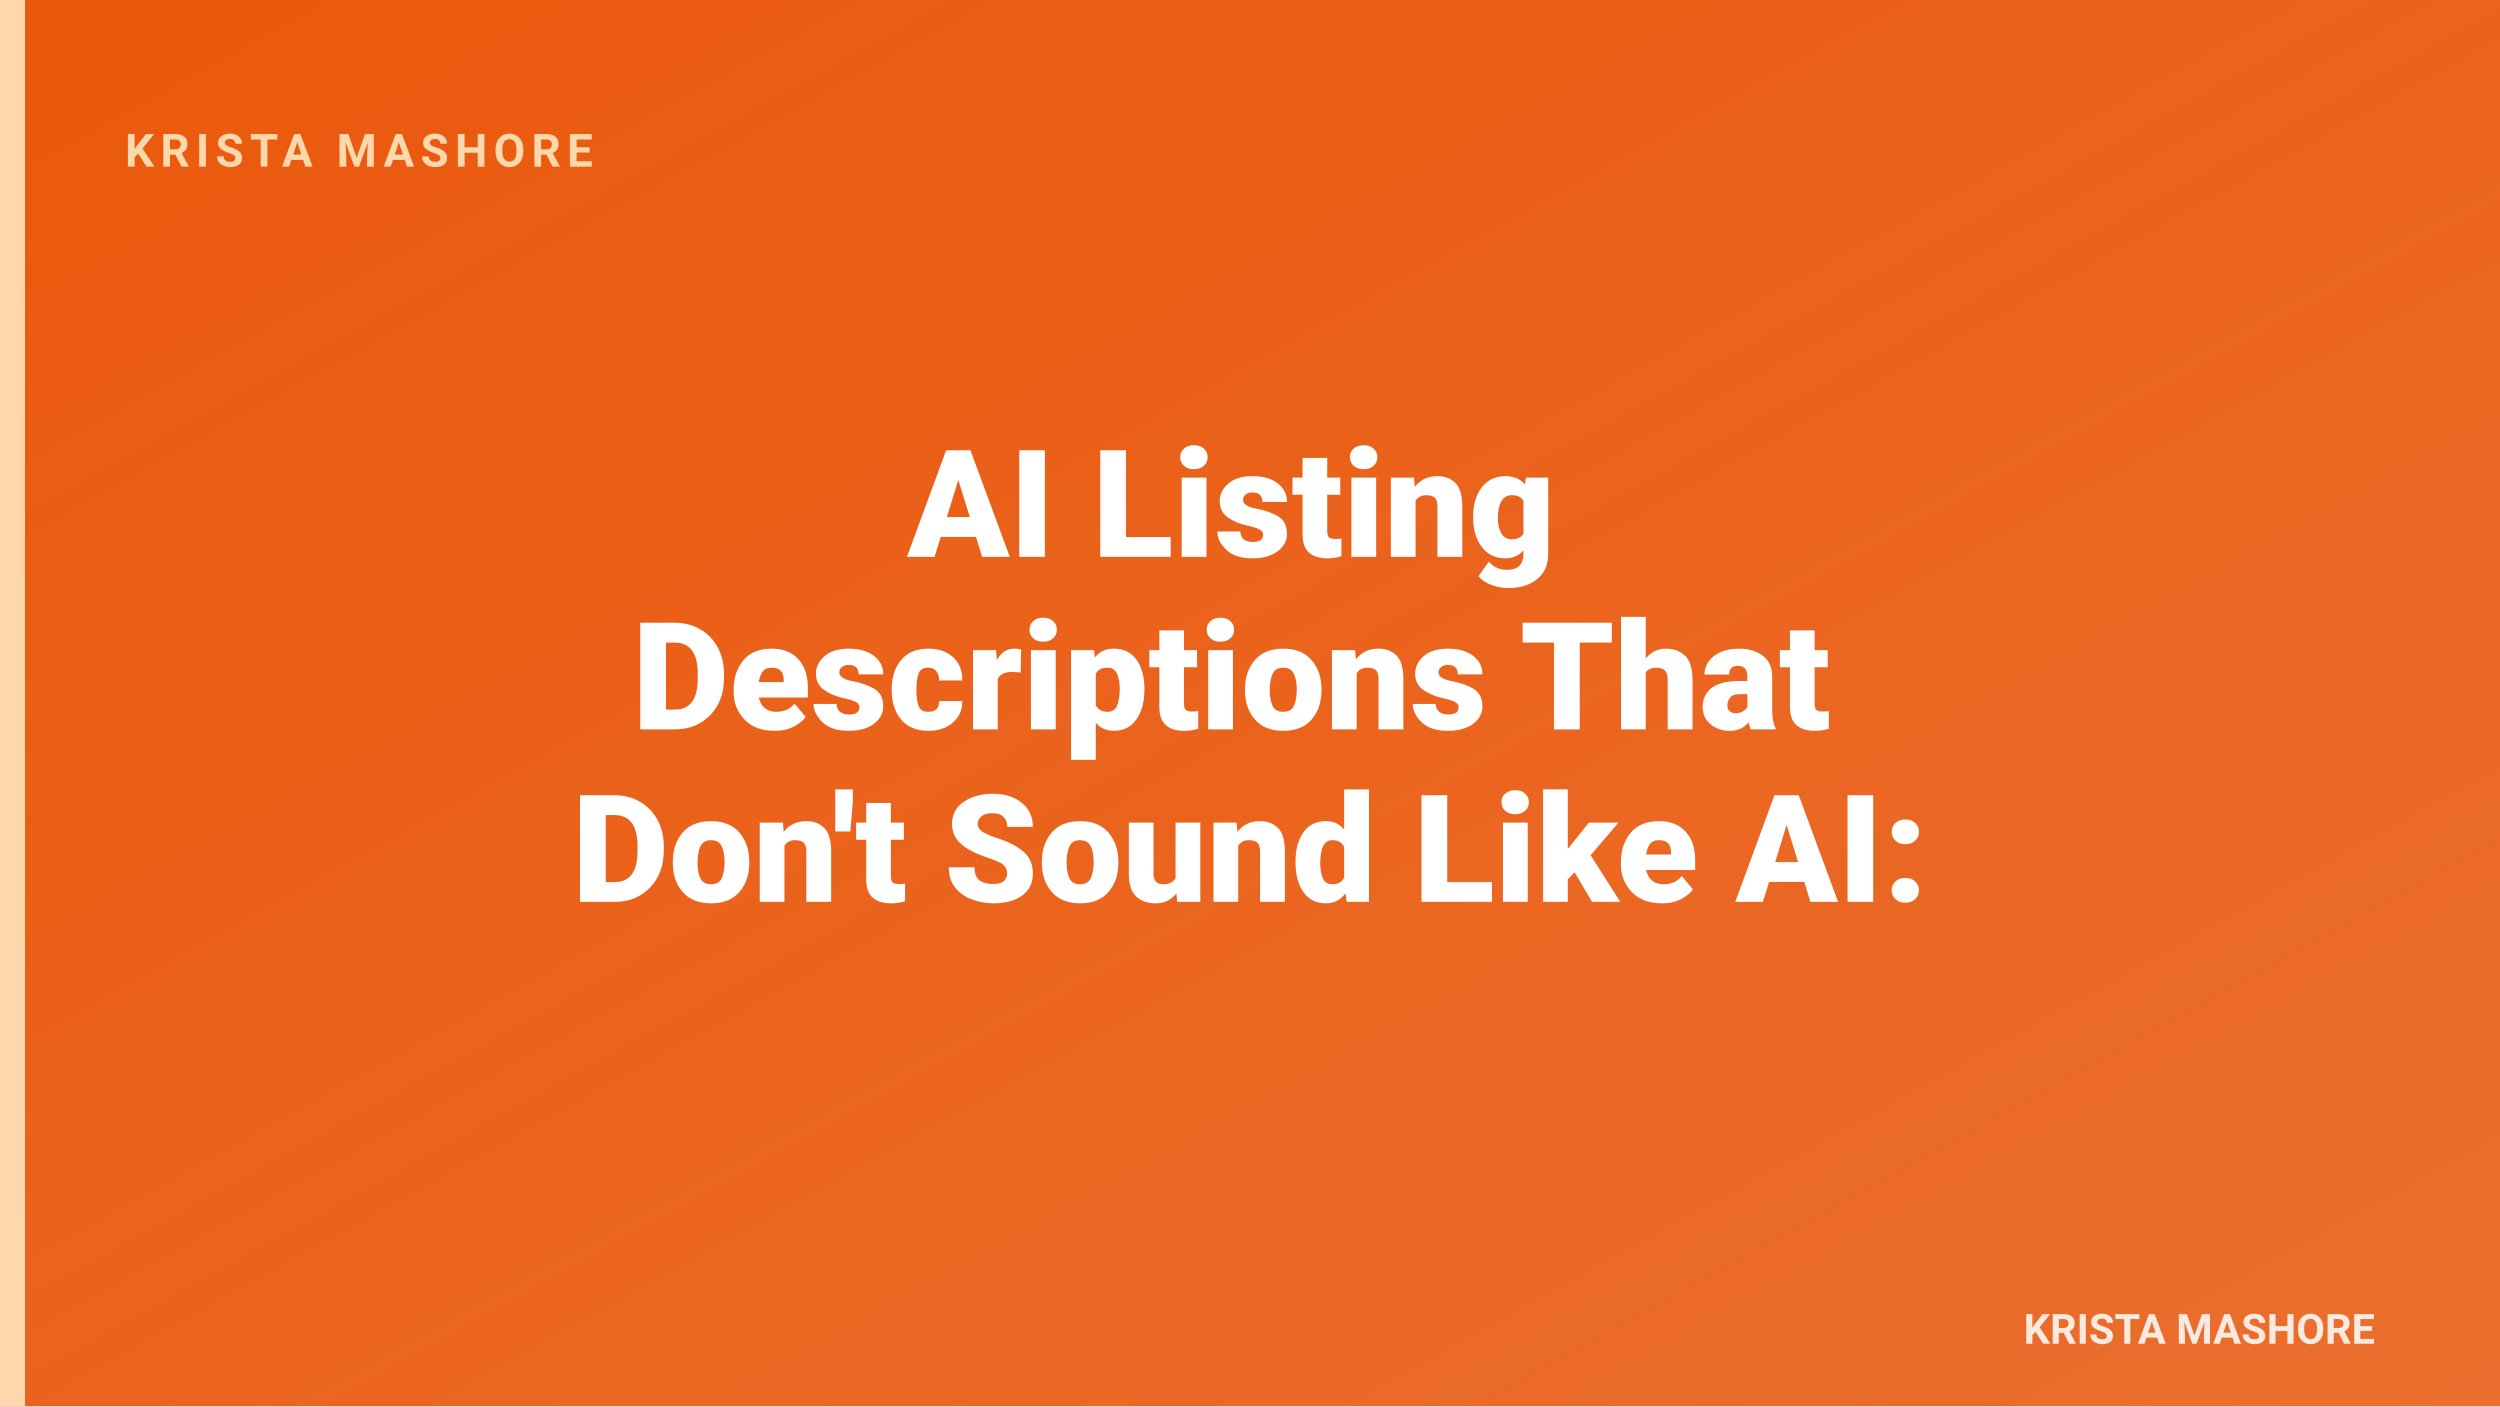
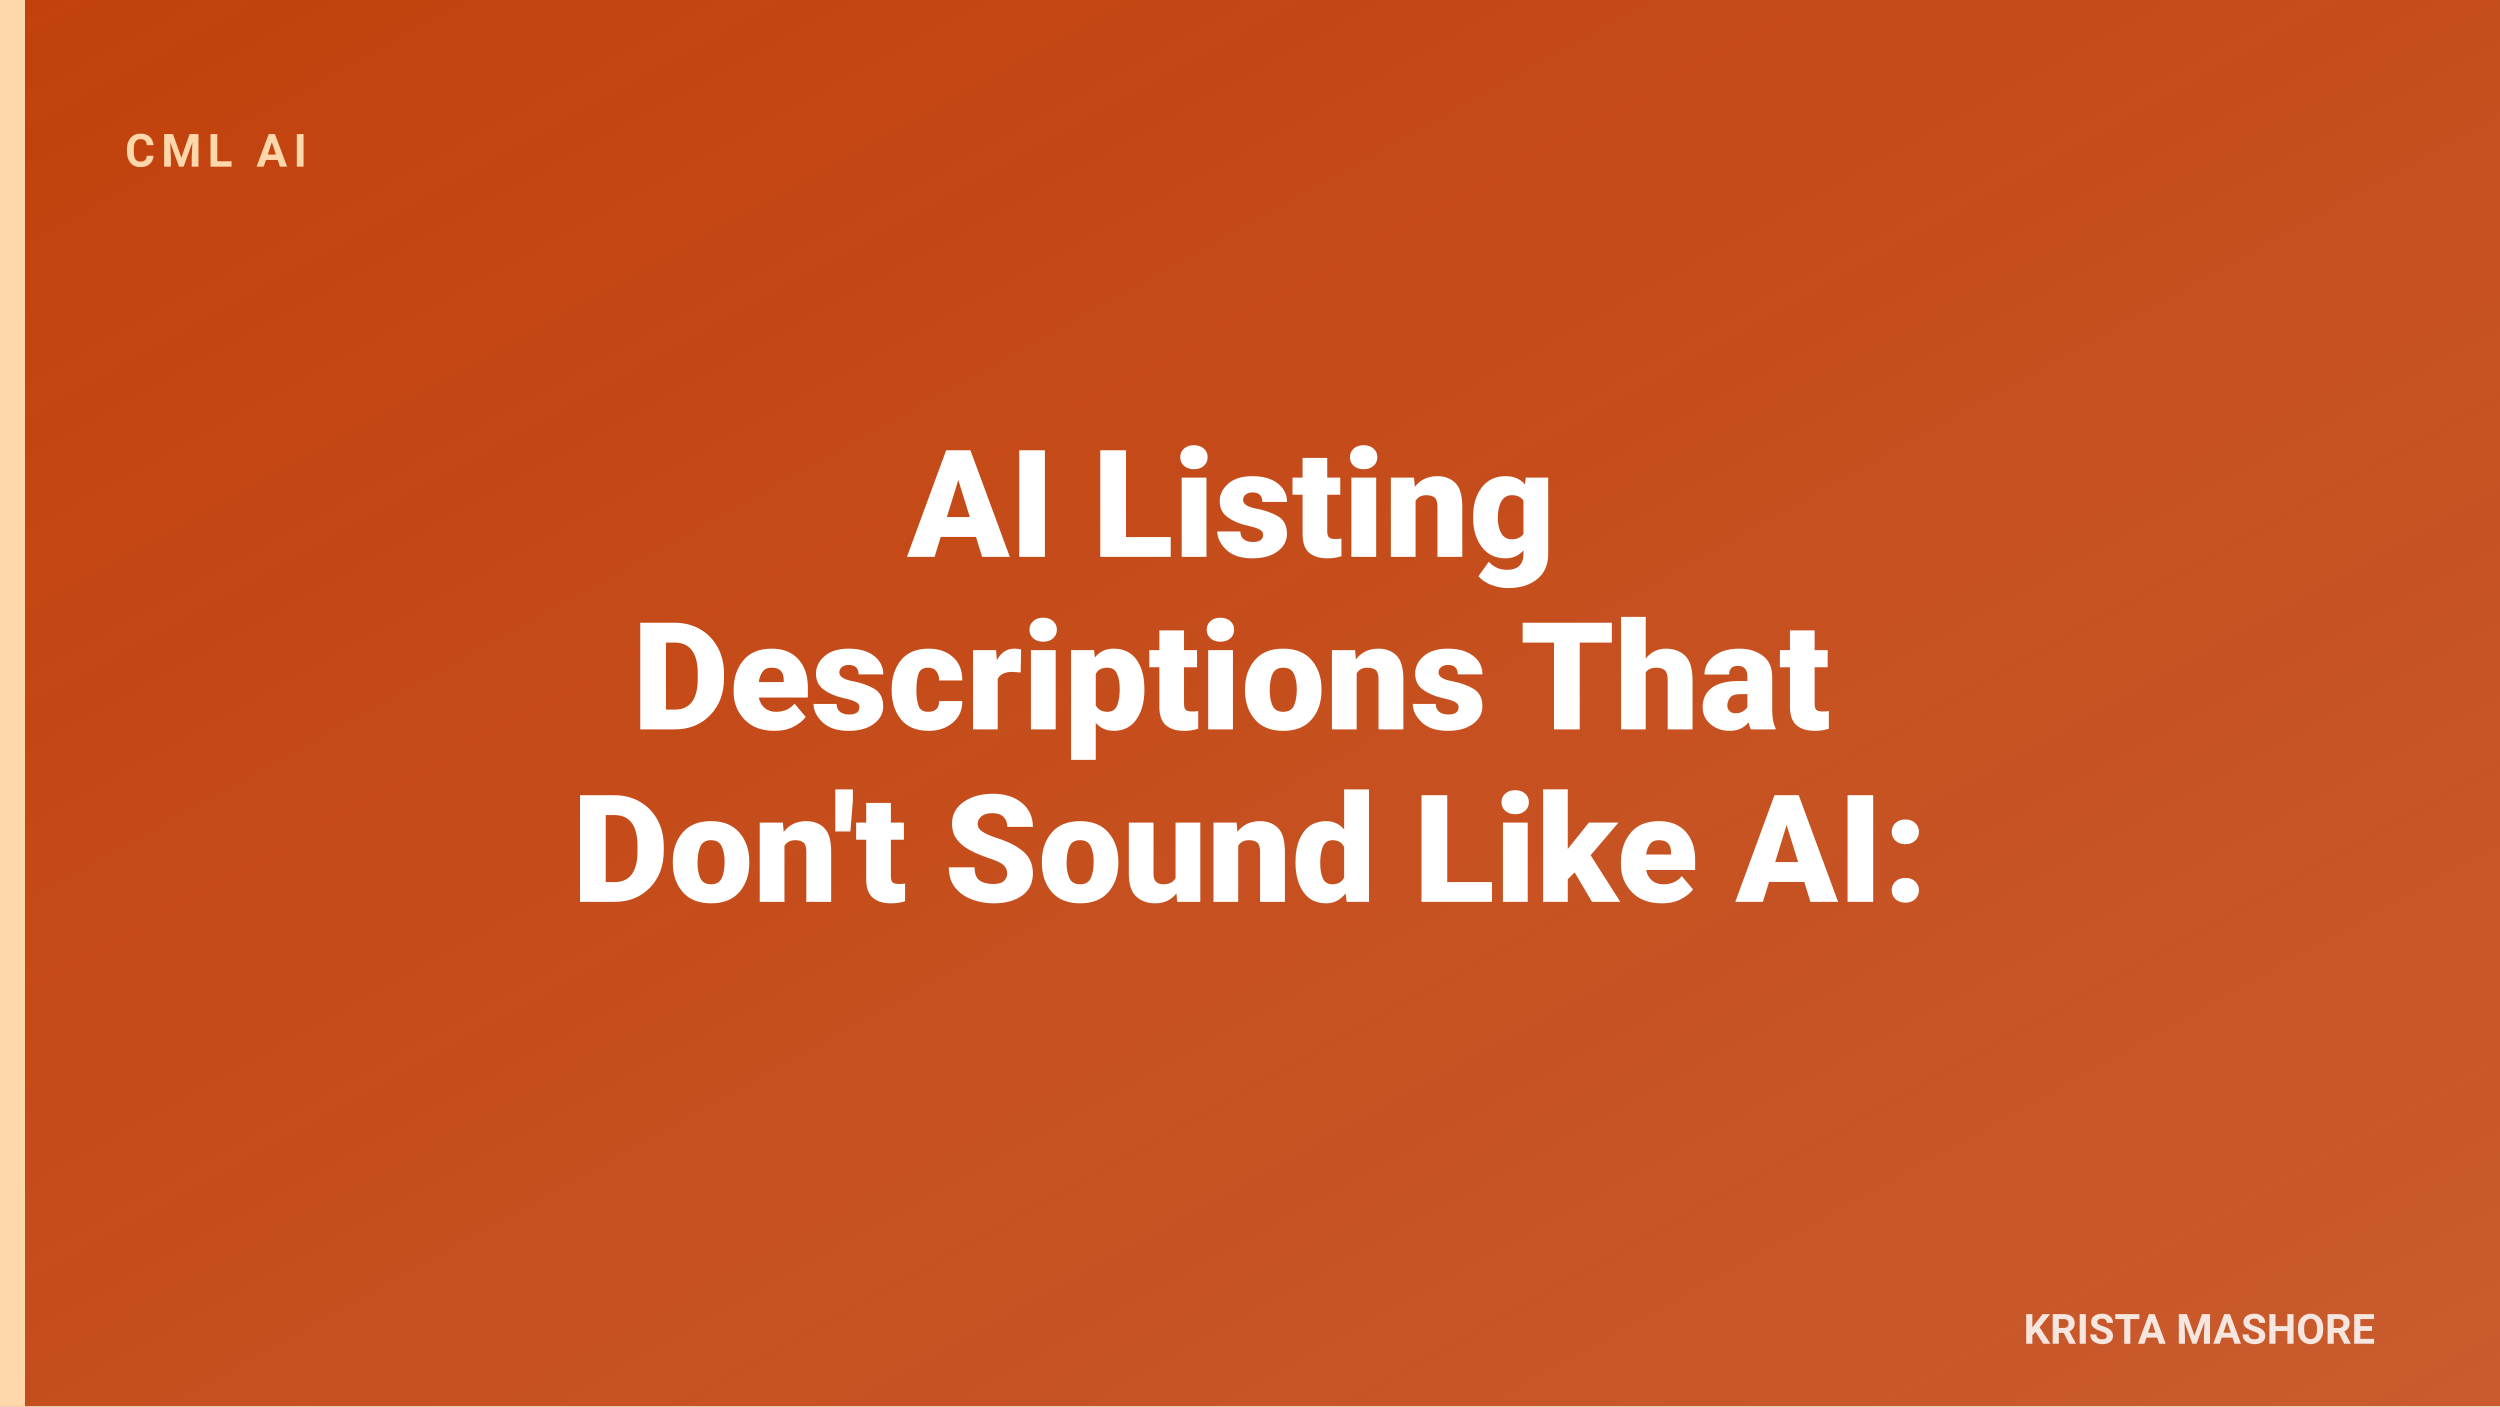
<svg xmlns="http://www.w3.org/2000/svg" width="1200" height="675" viewBox="0 0 1200 675" role="img" aria-label="AI Listing Descriptions That Don't Sound Like AI: The 3-Pass Method">
  <defs>
    <linearGradient id="bg" x1="0%" y1="0%" x2="100%" y2="100%">
-       <stop offset="0%" stop-color="#EA580C" />
-       <stop offset="100%" stop-color="#EA580C" stop-opacity="0.85" />
+       <stop offset="0%" stop-color="#C2410C" />
+       <stop offset="100%" stop-color="#C2410C" stop-opacity="0.85" />
    </linearGradient>
  </defs>
  <rect width="1200" height="675" fill="url(#bg)" />
  <rect x="0" y="0" width="12" height="675" fill="#FED7AA" />
-   <text x="60" y="80" font-family="-apple-system, BlinkMacSystemFont, 'Segoe UI', Roboto, sans-serif" font-size="22" font-weight="600" fill="#FED7AA" letter-spacing="3">KRISTA MASHORE</text>
+   <text x="60" y="80" font-family="-apple-system, BlinkMacSystemFont, 'Segoe UI', Roboto, sans-serif" font-size="22" font-weight="600" fill="#FED7AA" letter-spacing="3">CML AI</text>
  <text font-family="-apple-system, BlinkMacSystemFont, 'Segoe UI', Roboto, sans-serif" font-size="72" font-weight="800" fill="#FFFFFF" text-anchor="middle">
    <tspan x="600" y="267.3">AI Listing</tspan>
    <tspan x="600" y="350.1">Descriptions That</tspan>
    <tspan x="600" y="432.9">Don't Sound Like AI:</tspan>
  </text>
  <text x="1140" y="645" font-family="-apple-system, BlinkMacSystemFont, 'Segoe UI', Roboto, sans-serif" font-size="20" font-weight="600" fill="#FFFFFF" text-anchor="end" opacity="0.85">KRISTA MASHORE</text>
</svg>
